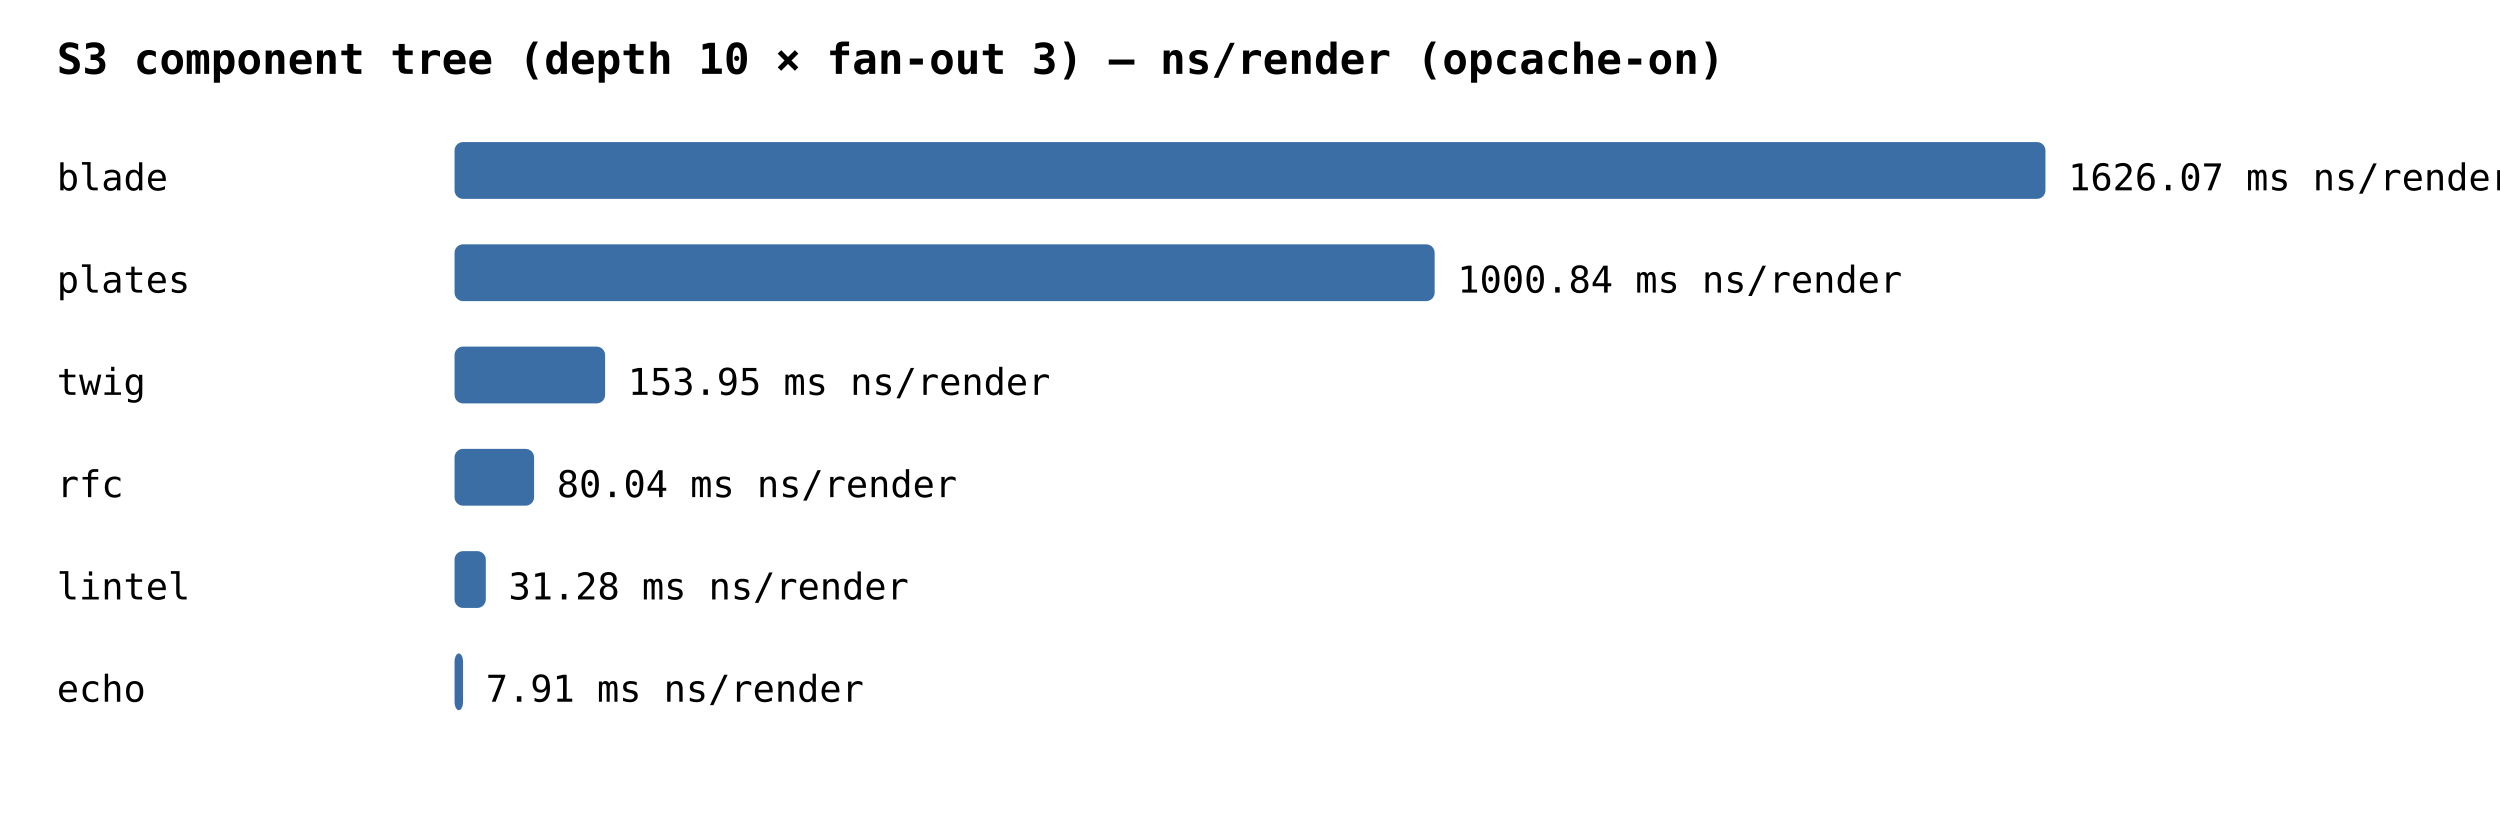
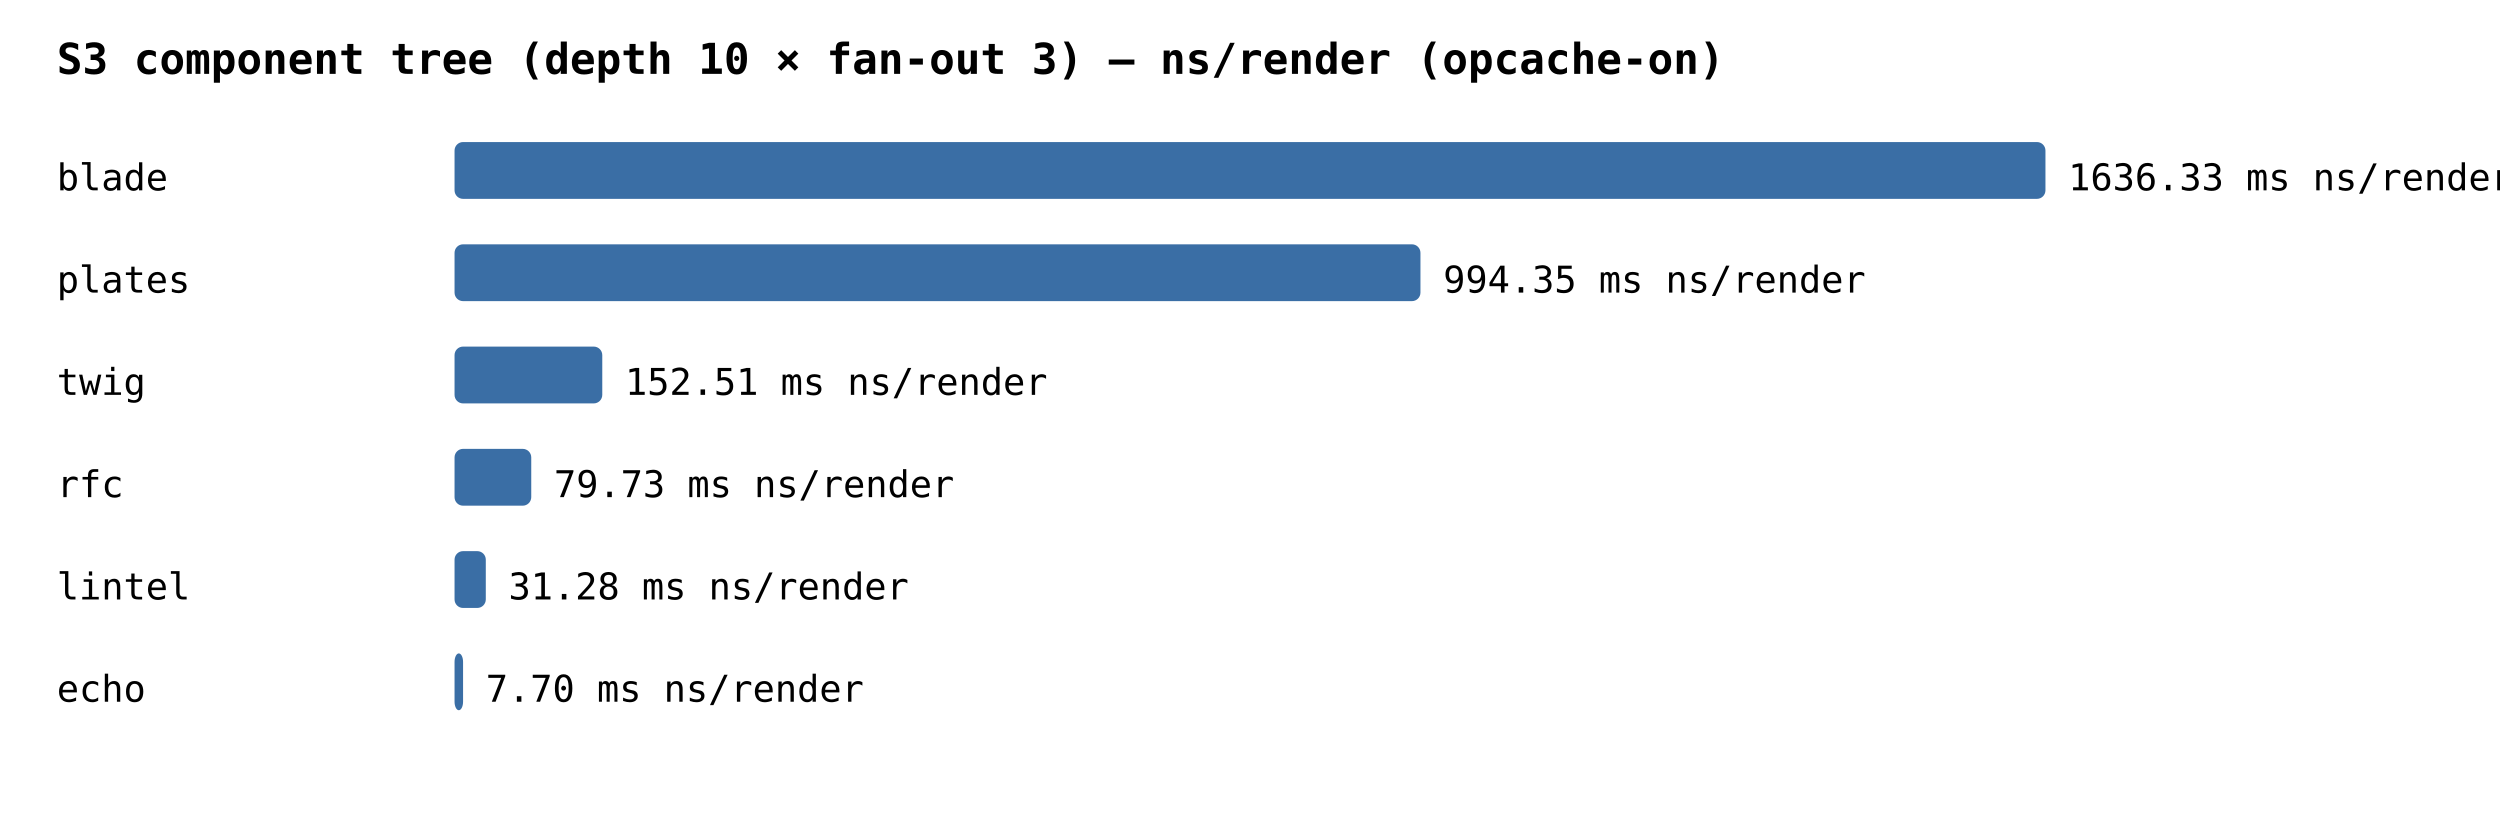
<svg xmlns="http://www.w3.org/2000/svg" width="880" height="286" viewBox="0 0 880 286" font-family="monospace" font-size="13">
  <text x="20" y="26" font-size="15" font-weight="bold">S3 component tree (depth 10 × fan-out 3) — ns/render (opcache-on)</text>
  <text x="20" y="67" text-anchor="start">blade</text>
  <rect x="160" y="50" width="560" height="20" fill="#3a6ea5" rx="3" />
-   <text x="728" y="67">1626.07 ms ns/render</text>
+   <text x="728" y="67">1636.33 ms ns/render</text>
  <text x="20" y="103" text-anchor="start">plates</text>
-   <rect x="160" y="86" width="345" height="20" fill="#3a6ea5" rx="3" />
-   <text x="513" y="103">1000.84 ms ns/render</text>
+   <rect x="160" y="86" width="340" height="20" fill="#3a6ea5" rx="3" />
+   <text x="508" y="103">994.35 ms ns/render</text>
  <text x="20" y="139" text-anchor="start">twig</text>
-   <rect x="160" y="122" width="53" height="20" fill="#3a6ea5" rx="3" />
-   <text x="221" y="139">153.95 ms ns/render</text>
+   <rect x="160" y="122" width="52" height="20" fill="#3a6ea5" rx="3" />
+   <text x="220" y="139">152.51 ms ns/render</text>
  <text x="20" y="175" text-anchor="start">rfc</text>
-   <rect x="160" y="158" width="28" height="20" fill="#3a6ea5" rx="3" />
-   <text x="196" y="175">80.04 ms ns/render</text>
+   <rect x="160" y="158" width="27" height="20" fill="#3a6ea5" rx="3" />
+   <text x="195" y="175">79.73 ms ns/render</text>
  <text x="20" y="211" text-anchor="start">lintel</text>
  <rect x="160" y="194" width="11" height="20" fill="#3a6ea5" rx="3" />
  <text x="179" y="211">31.28 ms ns/render</text>
  <text x="20" y="247" text-anchor="start">echo</text>
  <rect x="160" y="230" width="3" height="20" fill="#3a6ea5" rx="3" />
-   <text x="171" y="247">7.91 ms ns/render</text>
+   <text x="171" y="247">7.70 ms ns/render</text>
</svg>
